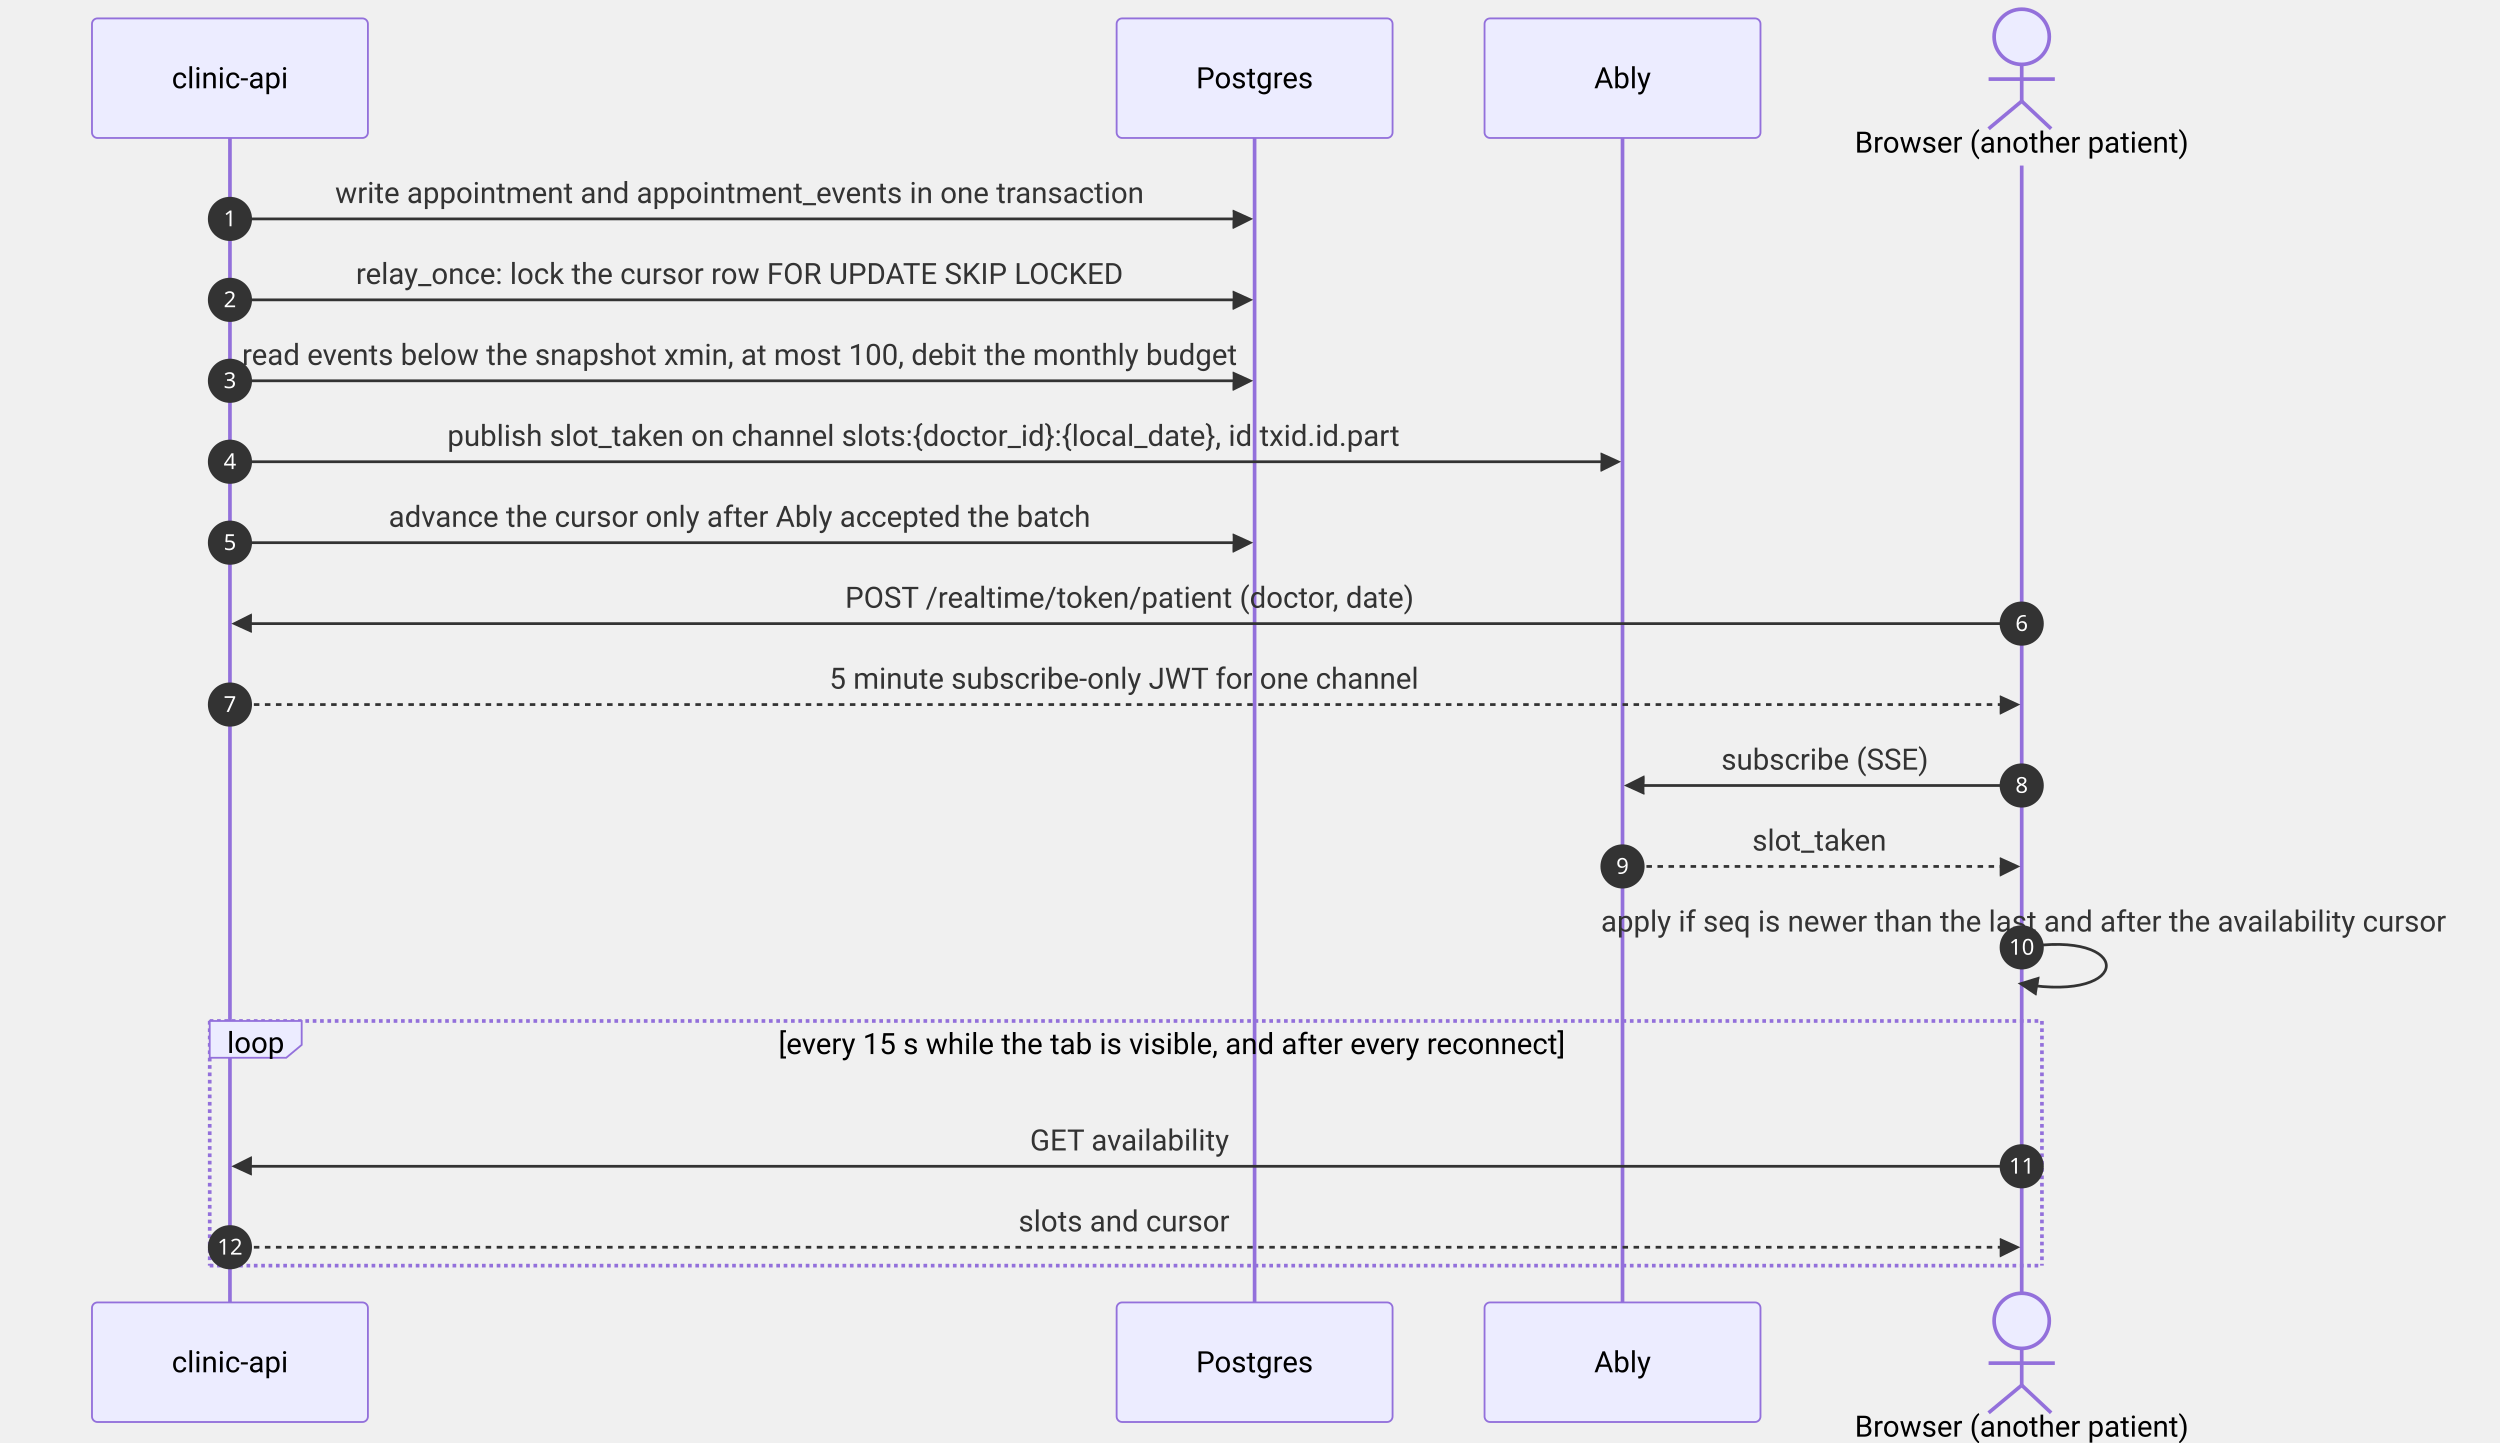
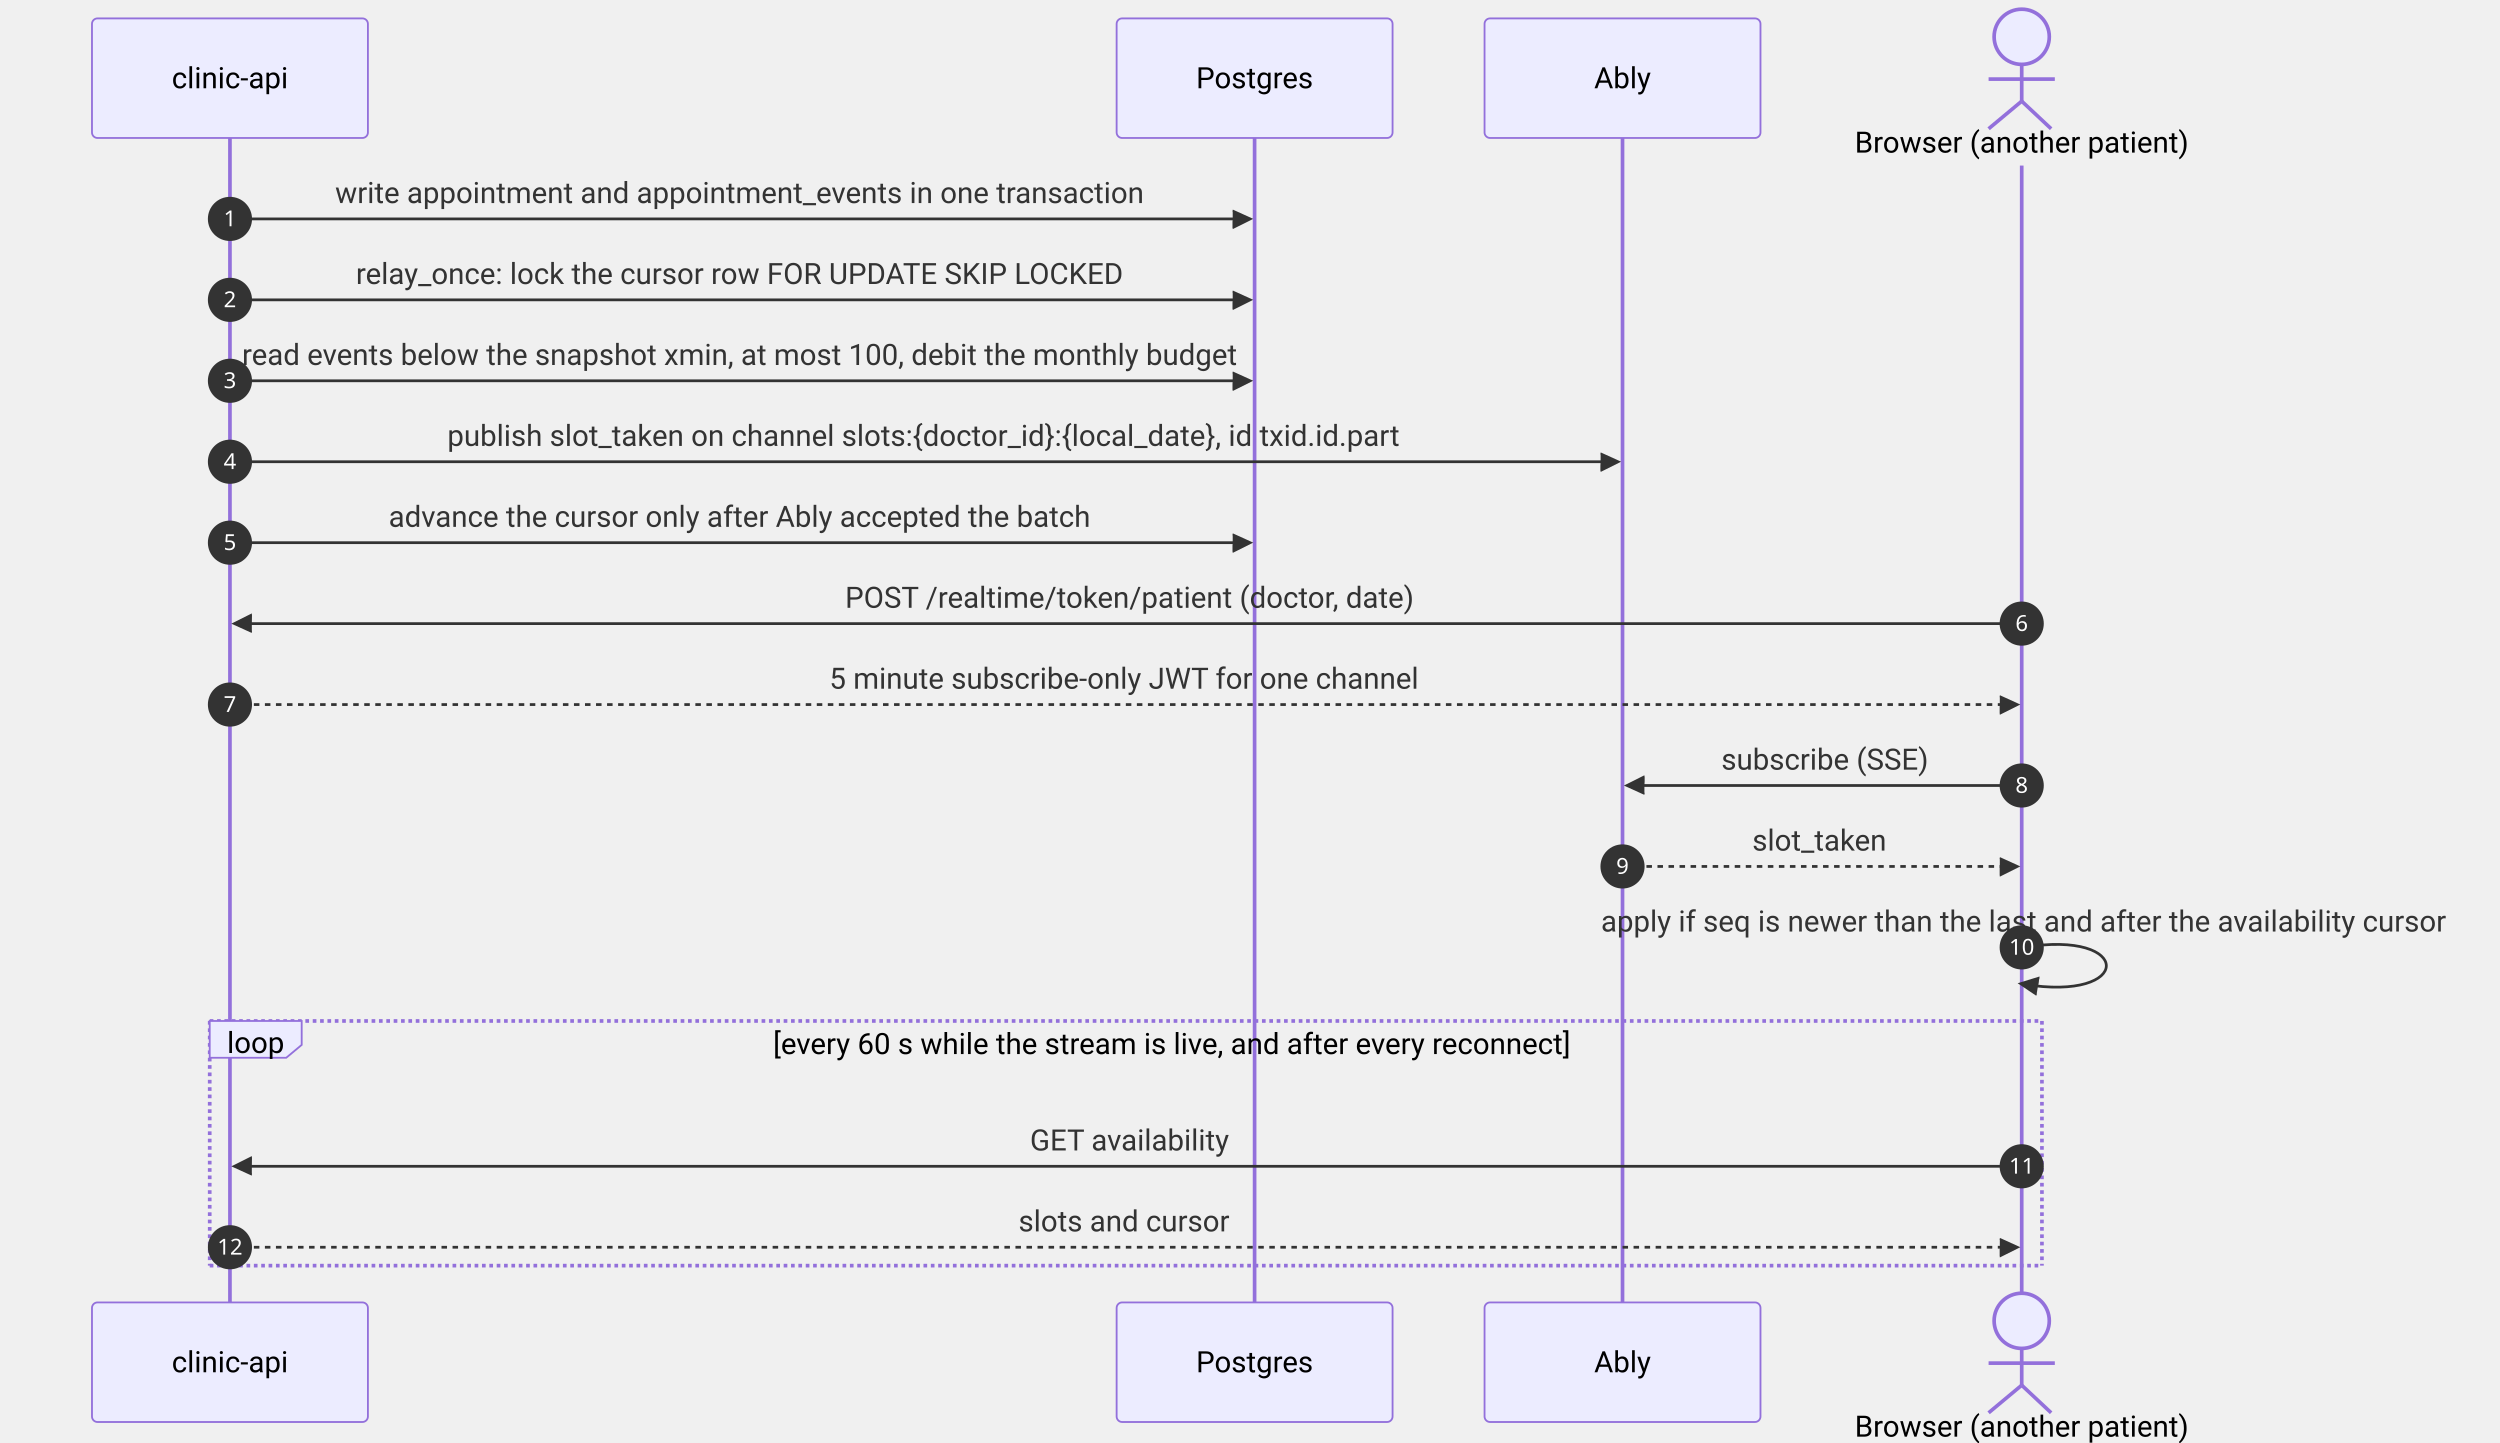
<svg xmlns="http://www.w3.org/2000/svg" id="my-svg" width="1359" height="784" style="max-width: 1359px; background-color: transparent;" viewBox="-50 -10 1359 784" role="graphics-document document" aria-roledescription="sequence">
  <g />
  <g>
    <rect x="757" y="698" fill="#eaeaea" stroke="#666" width="150" height="65" name="L" rx="3" ry="3" class="actor actor-bottom" />
    <text x="832" y="730.5" dominant-baseline="central" alignment-baseline="central" class="actor actor-box" style="text-anchor: middle; font-size: 16px; font-weight: 400;">
      <tspan x="832" dy="0">Ably</tspan>
    </text>
  </g>
  <g>
    <rect x="557" y="698" fill="#eaeaea" stroke="#666" width="150" height="65" name="D" rx="3" ry="3" class="actor actor-bottom" />
    <text x="632" y="730.5" dominant-baseline="central" alignment-baseline="central" class="actor actor-box" style="text-anchor: middle; font-size: 16px; font-weight: 400;">
      <tspan x="632" dy="0">Postgres</tspan>
    </text>
  </g>
  <g>
    <rect x="0" y="698" fill="#eaeaea" stroke="#666" width="150" height="65" name="A" rx="3" ry="3" class="actor actor-bottom" />
    <text x="75" y="730.5" dominant-baseline="central" alignment-baseline="central" class="actor actor-box" style="text-anchor: middle; font-size: 16px; font-weight: 400;">
      <tspan x="75" dy="0">clinic-api</tspan>
    </text>
  </g>
  <g>
    <line id="actor3" x1="1049" y1="80" x2="1049" y2="698" class="actor-line 200" stroke-width="0.5px" stroke="#999" name="B" data-et="life-line" data-id="B" />
  </g>
  <g>
    <line id="actor2" x1="832" y1="65" x2="832" y2="698" class="actor-line 200" stroke-width="0.5px" stroke="#999" name="L" data-et="life-line" data-id="L" />
    <g id="root-2" data-et="participant" data-type="participant" data-id="L">
      <rect x="757" y="0" fill="#eaeaea" stroke="#666" width="150" height="65" name="L" rx="3" ry="3" class="actor actor-top" />
      <text x="832" y="32.5" dominant-baseline="central" alignment-baseline="central" class="actor actor-box" style="text-anchor: middle; font-size: 16px; font-weight: 400;">
        <tspan x="832" dy="0">Ably</tspan>
      </text>
    </g>
  </g>
  <g>
    <line id="actor1" x1="632" y1="65" x2="632" y2="698" class="actor-line 200" stroke-width="0.5px" stroke="#999" name="D" data-et="life-line" data-id="D" />
    <g id="root-1" data-et="participant" data-type="participant" data-id="D">
      <rect x="557" y="0" fill="#eaeaea" stroke="#666" width="150" height="65" name="D" rx="3" ry="3" class="actor actor-top" />
      <text x="632" y="32.5" dominant-baseline="central" alignment-baseline="central" class="actor actor-box" style="text-anchor: middle; font-size: 16px; font-weight: 400;">
        <tspan x="632" dy="0">Postgres</tspan>
      </text>
    </g>
  </g>
  <g>
    <line id="actor0" x1="75" y1="65" x2="75" y2="698" class="actor-line 200" stroke-width="0.5px" stroke="#999" name="A" data-et="life-line" data-id="A" />
    <g id="root-0" data-et="participant" data-type="participant" data-id="A">
      <rect x="0" y="0" fill="#eaeaea" stroke="#666" width="150" height="65" name="A" rx="3" ry="3" class="actor actor-top" />
      <text x="75" y="32.5" dominant-baseline="central" alignment-baseline="central" class="actor actor-box" style="text-anchor: middle; font-size: 16px; font-weight: 400;">
        <tspan x="75" dy="0">clinic-api</tspan>
      </text>
    </g>
  </g>
  <style>#my-svg{font-family:system-ui,-apple-system,Segoe UI,Roboto,Helvetica,Arial,sans-serif;font-size:16px;fill:#333;}@keyframes edge-animation-frame{from{stroke-dashoffset:0;}}@keyframes dash{to{stroke-dashoffset:0;}}#my-svg .edge-animation-slow{stroke-dasharray:9,5!important;stroke-dashoffset:900;animation:dash 50s linear infinite;stroke-linecap:round;}#my-svg .edge-animation-fast{stroke-dasharray:9,5!important;stroke-dashoffset:900;animation:dash 20s linear infinite;stroke-linecap:round;}#my-svg .error-icon{fill:#552222;}#my-svg .error-text{fill:#552222;stroke:#552222;}#my-svg .edge-thickness-normal{stroke-width:1px;}#my-svg .edge-thickness-thick{stroke-width:3.5px;}#my-svg .edge-pattern-solid{stroke-dasharray:0;}#my-svg .edge-thickness-invisible{stroke-width:0;fill:none;}#my-svg .edge-pattern-dashed{stroke-dasharray:3;}#my-svg .edge-pattern-dotted{stroke-dasharray:2;}#my-svg .marker{fill:#333333;stroke:#333333;}#my-svg .marker.cross{stroke:#333333;}#my-svg svg{font-family:system-ui,-apple-system,Segoe UI,Roboto,Helvetica,Arial,sans-serif;font-size:16px;}#my-svg p{margin:0;}#my-svg .actor{stroke:#9370DB;fill:#ECECFF;stroke-width:1;}#my-svg rect.actor.outer-path[data-look="neo"]{filter:drop-shadow(1px 2px 2px rgba(185, 185, 185, 1));}#my-svg rect.note[data-look="neo"]{stroke:#aaaa33;fill:#fff5ad;filter:drop-shadow(1px 2px 2px rgba(185, 185, 185, 1));}#my-svg text.actor&gt;tspan{fill:black;stroke:none;}#my-svg .actor-line{stroke:#9370DB;}#my-svg .innerArc{stroke-width:1.5;stroke-dasharray:none;}#my-svg .messageLine0{stroke-width:1.5;stroke-dasharray:none;stroke:#333;}#my-svg .messageLine1{stroke-width:1.5;stroke-dasharray:2,2;stroke:#333;}#my-svg [id$="-arrowhead"] path{fill:#333;stroke:#333;}#my-svg .sequenceNumber{fill:white;}#my-svg [id$="-sequencenumber"]{fill:#333;}#my-svg [id$="-crosshead"] path{fill:#333;stroke:#333;}#my-svg .messageText{fill:#333;stroke:none;}#my-svg .labelBox{stroke:#9370DB;fill:#ECECFF;filter:none;}#my-svg .labelText,#my-svg .labelText&gt;tspan{fill:black;stroke:none;}#my-svg .loopText,#my-svg .loopText&gt;tspan{fill:black;stroke:none;}#my-svg .sectionTitle,#my-svg .sectionTitle&gt;tspan{fill:black;stroke:none;}#my-svg .loopLine{stroke-width:2px;stroke-dasharray:2,2;stroke:#9370DB;fill:#9370DB;}#my-svg .note{stroke:#aaaa33;fill:#fff5ad;}#my-svg .noteText,#my-svg .noteText&gt;tspan{fill:black;stroke:none;font-weight:normal;}#my-svg .activation0{fill:#f4f4f4;stroke:#666;}#my-svg .activation1{fill:#f4f4f4;stroke:#666;}#my-svg .activation2{fill:#f4f4f4;stroke:#666;}#my-svg .actorPopupMenu{position:absolute;}#my-svg .actorPopupMenuPanel{position:absolute;fill:#ECECFF;box-shadow:0px 8px 16px 0px rgba(0,0,0,0.2);filter:drop-shadow(3px 5px 2px rgb(0 0 0 / 0.4));}#my-svg .actor-man circle,#my-svg line{fill:#ECECFF;stroke-width:2px;}#my-svg g rect.rect{filter:drop-shadow(1px 2px 2px rgba(185, 185, 185, 1));stroke:#9370DB;}#my-svg .node .neo-node{stroke:#9370DB;}#my-svg [data-look="neo"].node rect,#my-svg [data-look="neo"].cluster rect,#my-svg [data-look="neo"].node polygon{stroke:#9370DB;filter:drop-shadow(1px 2px 2px rgba(185, 185, 185, 1));}#my-svg [data-look="neo"].swimlane.cluster rect{filter:none;}#my-svg [data-look="neo"].node path{stroke:#9370DB;stroke-width:1px;}#my-svg [data-look="neo"].node .outer-path{filter:drop-shadow(1px 2px 2px rgba(185, 185, 185, 1));}#my-svg [data-look="neo"].node .neo-line path{stroke:#9370DB;filter:none;}#my-svg [data-look="neo"].node circle{stroke:#9370DB;filter:drop-shadow(1px 2px 2px rgba(185, 185, 185, 1));}#my-svg [data-look="neo"].node circle .state-start{fill:#000000;}#my-svg [data-look="neo"].icon-shape .icon{fill:#9370DB;filter:drop-shadow(1px 2px 2px rgba(185, 185, 185, 1));}#my-svg [data-look="neo"].icon-shape .icon-neo path{stroke:#9370DB;filter:drop-shadow(1px 2px 2px rgba(185, 185, 185, 1));}#my-svg :root{--mermaid-font-family:"trebuchet ms",verdana,arial,sans-serif;}</style>
  <g />
  <defs>
    <symbol id="my-svg-computer" width="24" height="24">
      <path transform="scale(.5)" d="M2 2v13h20v-13h-20zm18 11h-16v-9h16v9zm-10.228 6l.466-1h3.524l.467 1h-4.457zm14.228 3h-24l2-6h2.104l-1.33 4h18.45l-1.297-4h2.073l2 6zm-5-10h-14v-7h14v7z" />
    </symbol>
  </defs>
  <defs>
    <symbol id="my-svg-database" fill-rule="evenodd" clip-rule="evenodd">
      <path transform="scale(.5)" d="M12.258.001l.256.004.255.005.253.008.251.01.249.012.247.015.246.016.242.019.241.02.239.023.236.024.233.027.231.028.229.031.225.032.223.034.22.036.217.038.214.04.211.041.208.043.205.045.201.046.198.048.194.05.191.051.187.053.183.054.18.056.175.057.172.059.168.06.163.061.16.063.155.064.15.066.074.033.073.033.071.034.07.034.069.035.068.035.067.035.066.035.064.036.064.036.062.036.06.036.06.037.058.037.058.037.055.038.055.038.053.038.052.038.051.039.05.039.048.039.047.039.045.04.044.04.043.04.041.04.04.041.039.041.037.041.036.041.034.041.033.042.032.042.03.042.029.042.027.042.026.043.024.043.023.043.021.043.02.043.018.044.017.043.015.044.013.044.012.044.011.045.009.044.007.045.006.045.004.045.002.045.001.045v17l-.001.045-.002.045-.004.045-.006.045-.007.045-.009.044-.011.045-.012.044-.013.044-.015.044-.017.043-.018.044-.02.043-.021.043-.023.043-.024.043-.026.043-.027.042-.029.042-.03.042-.032.042-.033.042-.034.041-.036.041-.037.041-.039.041-.04.041-.041.04-.043.04-.044.04-.045.04-.047.039-.048.039-.05.039-.051.039-.052.038-.053.038-.055.038-.055.038-.058.037-.058.037-.06.037-.06.036-.062.036-.064.036-.064.036-.066.035-.067.035-.068.035-.069.035-.07.034-.071.034-.073.033-.074.033-.15.066-.155.064-.16.063-.163.061-.168.06-.172.059-.175.057-.18.056-.183.054-.187.053-.191.051-.194.05-.198.048-.201.046-.205.045-.208.043-.211.041-.214.04-.217.038-.22.036-.223.034-.225.032-.229.031-.231.028-.233.027-.236.024-.239.023-.241.02-.242.019-.246.016-.247.015-.249.012-.251.01-.253.008-.255.005-.256.004-.258.001-.258-.001-.256-.004-.255-.005-.253-.008-.251-.01-.249-.012-.247-.015-.245-.016-.243-.019-.241-.02-.238-.023-.236-.024-.234-.027-.231-.028-.228-.031-.226-.032-.223-.034-.22-.036-.217-.038-.214-.04-.211-.041-.208-.043-.204-.045-.201-.046-.198-.048-.195-.05-.19-.051-.187-.053-.184-.054-.179-.056-.176-.057-.172-.059-.167-.06-.164-.061-.159-.063-.155-.064-.151-.066-.074-.033-.072-.033-.072-.034-.07-.034-.069-.035-.068-.035-.067-.035-.066-.035-.064-.036-.063-.036-.062-.036-.061-.036-.06-.037-.058-.037-.057-.037-.056-.038-.055-.038-.053-.038-.052-.038-.051-.039-.049-.039-.049-.039-.046-.039-.046-.04-.044-.04-.043-.04-.041-.04-.04-.041-.039-.041-.037-.041-.036-.041-.034-.041-.033-.042-.032-.042-.03-.042-.029-.042-.027-.042-.026-.043-.024-.043-.023-.043-.021-.043-.02-.043-.018-.044-.017-.043-.015-.044-.013-.044-.012-.044-.011-.045-.009-.044-.007-.045-.006-.045-.004-.045-.002-.045-.001-.045v-17l.001-.045.002-.045.004-.045.006-.045.007-.045.009-.044.011-.045.012-.044.013-.044.015-.044.017-.043.018-.044.02-.043.021-.043.023-.043.024-.043.026-.043.027-.042.029-.042.03-.042.032-.042.033-.042.034-.041.036-.041.037-.041.039-.041.04-.041.041-.04.043-.04.044-.04.046-.04.046-.039.049-.039.049-.039.051-.039.052-.038.053-.038.055-.038.056-.038.057-.037.058-.037.06-.037.061-.036.062-.036.063-.036.064-.036.066-.035.067-.035.068-.035.069-.035.07-.034.072-.034.072-.033.074-.033.151-.066.155-.064.159-.063.164-.061.167-.06.172-.059.176-.057.179-.056.184-.054.187-.053.19-.051.195-.05.198-.048.201-.046.204-.045.208-.043.211-.041.214-.04.217-.038.22-.036.223-.034.226-.032.228-.031.231-.028.234-.027.236-.024.238-.023.241-.02.243-.019.245-.016.247-.015.249-.012.251-.01.253-.008.255-.005.256-.004.258-.001.258.001zm-9.258 20.499v.01l.001.021.003.021.004.022.005.021.006.022.007.022.009.023.01.022.011.023.012.023.013.023.015.023.016.024.017.023.018.024.019.024.021.024.022.025.023.024.024.025.052.049.056.05.061.051.066.051.07.051.075.051.079.052.084.052.088.052.092.052.097.052.102.051.105.052.11.052.114.051.119.051.123.051.127.05.131.05.135.05.139.048.144.049.147.047.152.047.155.047.16.045.163.045.167.043.171.043.176.041.178.041.183.039.187.039.19.037.194.035.197.035.202.033.204.031.209.03.212.029.216.027.219.025.222.024.226.021.23.02.233.018.236.016.24.015.243.012.246.01.249.008.253.005.256.004.259.001.26-.001.257-.004.254-.005.25-.008.247-.011.244-.012.241-.014.237-.016.233-.018.231-.021.226-.021.224-.024.22-.026.216-.027.212-.028.21-.031.205-.031.202-.034.198-.034.194-.036.191-.037.187-.039.183-.04.179-.04.175-.042.172-.043.168-.044.163-.045.16-.046.155-.046.152-.047.148-.048.143-.049.139-.049.136-.05.131-.05.126-.05.123-.051.118-.052.114-.051.11-.052.106-.052.101-.052.096-.052.092-.052.088-.053.083-.051.079-.052.074-.052.07-.051.065-.051.06-.051.056-.05.051-.05.023-.024.023-.025.021-.024.02-.024.019-.024.018-.024.017-.024.015-.023.014-.024.013-.023.012-.023.01-.023.01-.022.008-.022.006-.022.006-.022.004-.022.004-.021.001-.021.001-.021v-4.127l-.077.055-.08.053-.083.054-.085.053-.087.052-.09.052-.093.051-.095.05-.097.05-.1.049-.102.049-.105.048-.106.047-.109.047-.111.046-.114.045-.115.045-.118.044-.12.043-.122.042-.124.042-.126.041-.128.04-.13.04-.132.038-.134.038-.135.037-.138.037-.139.035-.142.035-.143.034-.144.033-.147.032-.148.031-.15.03-.151.03-.153.029-.154.027-.156.027-.158.026-.159.025-.161.024-.162.023-.163.022-.165.021-.166.02-.167.019-.169.018-.169.017-.171.016-.173.015-.173.014-.175.013-.175.012-.177.011-.178.01-.179.008-.179.008-.181.006-.182.005-.182.004-.184.003-.184.002h-.37l-.184-.002-.184-.003-.182-.004-.182-.005-.181-.006-.179-.008-.179-.008-.178-.01-.176-.011-.176-.012-.175-.013-.173-.014-.172-.015-.171-.016-.17-.017-.169-.018-.167-.019-.166-.02-.165-.021-.163-.022-.162-.023-.161-.024-.159-.025-.157-.026-.156-.027-.155-.027-.153-.029-.151-.03-.15-.03-.148-.031-.146-.032-.145-.033-.143-.034-.141-.035-.14-.035-.137-.037-.136-.037-.134-.038-.132-.038-.13-.04-.128-.04-.126-.041-.124-.042-.122-.042-.12-.044-.117-.043-.116-.045-.113-.045-.112-.046-.109-.047-.106-.047-.105-.048-.102-.049-.1-.049-.097-.05-.095-.05-.093-.052-.09-.051-.087-.052-.085-.053-.083-.054-.08-.054-.077-.054v4.127zm0-5.654v.011l.001.021.003.021.004.021.005.022.006.022.007.022.009.022.01.022.011.023.012.023.013.023.015.024.016.023.017.024.018.024.019.024.021.024.022.024.023.025.024.024.052.05.056.05.061.05.066.051.07.051.075.052.079.051.084.052.088.052.092.052.097.052.102.052.105.052.11.051.114.051.119.052.123.05.127.051.131.05.135.049.139.049.144.048.147.048.152.047.155.046.16.045.163.045.167.044.171.042.176.042.178.04.183.04.187.038.19.037.194.036.197.034.202.033.204.032.209.03.212.028.216.027.219.025.222.024.226.022.23.02.233.018.236.016.24.014.243.012.246.01.249.008.253.006.256.003.259.001.26-.001.257-.003.254-.006.25-.008.247-.01.244-.012.241-.015.237-.016.233-.018.231-.02.226-.022.224-.024.22-.025.216-.027.212-.029.21-.03.205-.032.202-.033.198-.035.194-.036.191-.037.187-.039.183-.039.179-.041.175-.042.172-.043.168-.044.163-.045.16-.045.155-.047.152-.047.148-.048.143-.048.139-.05.136-.049.131-.05.126-.051.123-.051.118-.051.114-.052.11-.052.106-.052.101-.052.096-.052.092-.052.088-.052.083-.052.079-.052.074-.051.07-.052.065-.051.06-.05.056-.051.051-.049.023-.025.023-.024.021-.025.02-.024.019-.024.018-.024.017-.024.015-.023.014-.023.013-.024.012-.022.01-.023.01-.023.008-.022.006-.022.006-.022.004-.021.004-.022.001-.021.001-.021v-4.139l-.077.054-.08.054-.083.054-.085.052-.087.053-.09.051-.093.051-.095.051-.097.05-.1.049-.102.049-.105.048-.106.047-.109.047-.111.046-.114.045-.115.044-.118.044-.12.044-.122.042-.124.042-.126.041-.128.04-.13.039-.132.039-.134.038-.135.037-.138.036-.139.036-.142.035-.143.033-.144.033-.147.033-.148.031-.15.03-.151.03-.153.028-.154.028-.156.027-.158.026-.159.025-.161.024-.162.023-.163.022-.165.021-.166.02-.167.019-.169.018-.169.017-.171.016-.173.015-.173.014-.175.013-.175.012-.177.011-.178.009-.179.009-.179.007-.181.007-.182.005-.182.004-.184.003-.184.002h-.37l-.184-.002-.184-.003-.182-.004-.182-.005-.181-.007-.179-.007-.179-.009-.178-.009-.176-.011-.176-.012-.175-.013-.173-.014-.172-.015-.171-.016-.17-.017-.169-.018-.167-.019-.166-.02-.165-.021-.163-.022-.162-.023-.161-.024-.159-.025-.157-.026-.156-.027-.155-.028-.153-.028-.151-.03-.15-.03-.148-.031-.146-.033-.145-.033-.143-.033-.141-.035-.14-.036-.137-.036-.136-.037-.134-.038-.132-.039-.13-.039-.128-.04-.126-.041-.124-.042-.122-.043-.12-.043-.117-.044-.116-.044-.113-.046-.112-.046-.109-.046-.106-.047-.105-.048-.102-.049-.1-.049-.097-.05-.095-.051-.093-.051-.09-.051-.087-.053-.085-.052-.083-.054-.08-.054-.077-.054v4.139zm0-5.666v.011l.001.02.003.022.004.021.005.022.006.021.007.022.009.023.01.022.011.023.012.023.013.023.015.023.016.024.017.024.018.023.019.024.021.025.022.024.023.024.024.025.052.05.056.05.061.05.066.051.07.051.075.052.079.051.084.052.088.052.092.052.097.052.102.052.105.051.11.052.114.051.119.051.123.051.127.05.131.05.135.05.139.049.144.048.147.048.152.047.155.046.16.045.163.045.167.043.171.043.176.042.178.04.183.04.187.038.19.037.194.036.197.034.202.033.204.032.209.03.212.028.216.027.219.025.222.024.226.021.23.02.233.018.236.017.24.014.243.012.246.01.249.008.253.006.256.003.259.001.26-.001.257-.003.254-.006.25-.008.247-.01.244-.013.241-.014.237-.016.233-.018.231-.02.226-.022.224-.024.22-.025.216-.027.212-.029.21-.03.205-.032.202-.033.198-.035.194-.036.191-.037.187-.039.183-.039.179-.041.175-.042.172-.043.168-.044.163-.045.16-.045.155-.047.152-.047.148-.048.143-.049.139-.049.136-.049.131-.051.126-.05.123-.051.118-.052.114-.051.11-.052.106-.052.101-.052.096-.052.092-.052.088-.052.083-.052.079-.052.074-.052.07-.051.065-.051.06-.051.056-.05.051-.049.023-.025.023-.025.021-.024.02-.024.019-.024.018-.024.017-.024.015-.023.014-.024.013-.023.012-.023.01-.022.01-.023.008-.022.006-.022.006-.022.004-.022.004-.021.001-.021.001-.021v-4.153l-.077.054-.08.054-.083.053-.085.053-.087.053-.09.051-.093.051-.095.051-.097.05-.1.049-.102.048-.105.048-.106.048-.109.046-.111.046-.114.046-.115.044-.118.044-.12.043-.122.043-.124.042-.126.041-.128.04-.13.039-.132.039-.134.038-.135.037-.138.036-.139.036-.142.034-.143.034-.144.033-.147.032-.148.032-.15.03-.151.03-.153.028-.154.028-.156.027-.158.026-.159.024-.161.024-.162.023-.163.023-.165.021-.166.02-.167.019-.169.018-.169.017-.171.016-.173.015-.173.014-.175.013-.175.012-.177.01-.178.01-.179.009-.179.007-.181.006-.182.006-.182.004-.184.003-.184.001-.185.001-.185-.001-.184-.001-.184-.003-.182-.004-.182-.006-.181-.006-.179-.007-.179-.009-.178-.01-.176-.01-.176-.012-.175-.013-.173-.014-.172-.015-.171-.016-.17-.017-.169-.018-.167-.019-.166-.02-.165-.021-.163-.023-.162-.023-.161-.024-.159-.024-.157-.026-.156-.027-.155-.028-.153-.028-.151-.03-.15-.03-.148-.032-.146-.032-.145-.033-.143-.034-.141-.034-.14-.036-.137-.036-.136-.037-.134-.038-.132-.039-.13-.039-.128-.041-.126-.041-.124-.041-.122-.043-.12-.043-.117-.044-.116-.044-.113-.046-.112-.046-.109-.046-.106-.048-.105-.048-.102-.048-.1-.05-.097-.049-.095-.051-.093-.051-.09-.052-.087-.052-.085-.053-.083-.053-.08-.054-.077-.054v4.153zm8.74-8.179l-.257.004-.254.005-.25.008-.247.011-.244.012-.241.014-.237.016-.233.018-.231.021-.226.022-.224.023-.22.026-.216.027-.212.028-.21.031-.205.032-.202.033-.198.034-.194.036-.191.038-.187.038-.183.04-.179.041-.175.042-.172.043-.168.043-.163.045-.16.046-.155.046-.152.048-.148.048-.143.048-.139.049-.136.05-.131.05-.126.051-.123.051-.118.051-.114.052-.11.052-.106.052-.101.052-.096.052-.092.052-.088.052-.083.052-.079.052-.074.051-.07.052-.065.051-.06.05-.056.05-.051.05-.023.025-.023.024-.021.024-.02.025-.019.024-.018.024-.017.023-.015.024-.014.023-.013.023-.012.023-.01.023-.01.022-.008.022-.006.023-.006.021-.004.022-.004.021-.001.021-.001.021.001.021.001.021.004.021.004.022.006.021.006.023.008.022.01.022.01.023.012.023.013.023.014.023.015.024.017.023.018.024.019.024.02.025.021.024.023.024.023.025.051.05.056.05.06.05.065.051.07.052.074.051.079.052.083.052.088.052.092.052.096.052.101.052.106.052.11.052.114.052.118.051.123.051.126.051.131.05.136.05.139.049.143.048.148.048.152.048.155.046.16.046.163.045.168.043.172.043.175.042.179.041.183.04.187.038.191.038.194.036.198.034.202.033.205.032.21.031.212.028.216.027.22.026.224.023.226.022.231.021.233.018.237.016.241.014.244.012.247.011.25.008.254.005.257.004.26.001.26-.001.257-.004.254-.005.25-.008.247-.011.244-.012.241-.014.237-.016.233-.018.231-.021.226-.022.224-.023.22-.026.216-.027.212-.028.21-.031.205-.032.202-.033.198-.034.194-.036.191-.038.187-.038.183-.04.179-.041.175-.042.172-.043.168-.043.163-.045.16-.046.155-.046.152-.048.148-.048.143-.048.139-.049.136-.05.131-.05.126-.051.123-.051.118-.051.114-.052.11-.052.106-.052.101-.052.096-.052.092-.052.088-.052.083-.052.079-.052.074-.051.07-.052.065-.051.06-.05.056-.05.051-.05.023-.025.023-.024.021-.024.02-.025.019-.024.018-.024.017-.023.015-.024.014-.023.013-.023.012-.023.01-.023.01-.022.008-.022.006-.023.006-.021.004-.022.004-.021.001-.021.001-.021-.001-.021-.001-.021-.004-.021-.004-.022-.006-.021-.006-.023-.008-.022-.01-.022-.01-.023-.012-.023-.013-.023-.014-.023-.015-.024-.017-.023-.018-.024-.019-.024-.02-.025-.021-.024-.023-.024-.023-.025-.051-.05-.056-.05-.06-.05-.065-.051-.07-.052-.074-.051-.079-.052-.083-.052-.088-.052-.092-.052-.096-.052-.101-.052-.106-.052-.11-.052-.114-.052-.118-.051-.123-.051-.126-.051-.131-.05-.136-.05-.139-.049-.143-.048-.148-.048-.152-.048-.155-.046-.16-.046-.163-.045-.168-.043-.172-.043-.175-.042-.179-.041-.183-.04-.187-.038-.191-.038-.194-.036-.198-.034-.202-.033-.205-.032-.21-.031-.212-.028-.216-.027-.22-.026-.224-.023-.226-.022-.231-.021-.233-.018-.237-.016-.241-.014-.244-.012-.247-.011-.25-.008-.254-.005-.257-.004-.26-.001-.26.001z" />
    </symbol>
  </defs>
  <defs>
    <symbol id="my-svg-clock" width="24" height="24">
      <path transform="scale(.5)" d="M12 2c5.514 0 10 4.486 10 10s-4.486 10-10 10-10-4.486-10-10 4.486-10 10-10zm0-2c-6.627 0-12 5.373-12 12s5.373 12 12 12 12-5.373 12-12-5.373-12-12-12zm5.848 12.459c.202.038.202.333.001.372-1.907.361-6.045 1.111-6.547 1.111-.719 0-1.301-.582-1.301-1.301 0-.512.77-5.447 1.125-7.445.034-.192.312-.181.343.014l.985 6.238 5.394 1.011z" />
    </symbol>
  </defs>
  <defs>
    <marker id="my-svg-arrowhead" refX="7.9" refY="5" markerUnits="userSpaceOnUse" markerWidth="12" markerHeight="12" orient="auto-start-reverse">
      <path d="M -1 0 L 10 5 L 0 10 z" />
    </marker>
  </defs>
  <defs>
    <marker id="my-svg-crosshead" markerWidth="15" markerHeight="8" orient="auto" refX="4" refY="4.5">
      <path fill="none" stroke="#000000" stroke-width="1pt" d="M 1,2 L 6,7 M 6,2 L 1,7" style="stroke-dasharray: 0, 0;" />
    </marker>
  </defs>
  <defs>
    <marker id="my-svg-filled-head" refX="15.5" refY="7" markerWidth="20" markerHeight="28" orient="auto">
      <path d="M 18,7 L9,13 L14,7 L9,1 Z" />
    </marker>
  </defs>
  <defs>
    <marker id="my-svg-sequencenumber" refX="15" refY="15" markerWidth="60" markerHeight="40" orient="auto">
      <circle cx="15" cy="15" r="6" />
    </marker>
  </defs>
  <defs>
    <marker id="my-svg-solidTopArrowHead" refX="7.9" refY="7.25" markerUnits="userSpaceOnUse" markerWidth="12" markerHeight="12" orient="auto-start-reverse">
      <path d="M 0 0 L 10 8 L 0 8 z" />
    </marker>
  </defs>
  <defs>
    <marker id="my-svg-solidBottomArrowHead" refX="7.9" refY="0.75" markerUnits="userSpaceOnUse" markerWidth="12" markerHeight="12" orient="auto-start-reverse">
      <path d="M 0 0 L 10 0 L 0 8 z" />
    </marker>
  </defs>
  <defs>
    <marker id="my-svg-stickTopArrowHead" refX="7.5" refY="7" markerUnits="userSpaceOnUse" markerWidth="12" markerHeight="12" orient="auto-start-reverse">
      <path d="M 0 0 L 7 7" stroke="black" stroke-width="1.5" fill="none" />
    </marker>
  </defs>
  <defs>
    <marker id="my-svg-stickBottomArrowHead" refX="7.5" refY="0" markerUnits="userSpaceOnUse" markerWidth="12" markerHeight="12" orient="auto-start-reverse">
      <path d="M 0 7 L 7 0" stroke="black" stroke-width="1.5" fill="none" />
    </marker>
  </defs>
  <g data-et="control-structure" data-id="i14">
    <line x1="64" y1="545" x2="1060" y2="545" class="loopLine" />
    <line x1="1060" y1="545" x2="1060" y2="678" class="loopLine" />
    <line x1="64" y1="678" x2="1060" y2="678" class="loopLine" />
    <line x1="64" y1="545" x2="64" y2="678" class="loopLine" />
    <polygon points="64,545 114,545 114,558 105.6,565 64,565" class="labelBox" />
    <text x="89" y="558" text-anchor="middle" dominant-baseline="middle" alignment-baseline="middle" class="labelText" style="font-size: 16px; font-weight: 400;">loop</text>
    <text x="587" y="563" text-anchor="middle" class="loopText" style="font-size: 16px; font-weight: 400;">
-       <tspan x="587">[every 15 s while the tab is visible, and after every reconnect]</tspan>
+       <tspan x="587">[every 60 s while the stream is live, and after every reconnect]</tspan>
    </text>
  </g>
  <g class="actor-man actor-top" name="B" data-et="participant" data-type="actor" data-id="B" style="stroke: rgb(147, 112, 219);">
    <line id="actor-man-torso3" x1="1049" y1="25" x2="1049" y2="45" />
    <line id="actor-man-arms3" x1="1031" y1="33" x2="1067" y2="33" />
    <line x1="1031" y1="60" x2="1049" y2="45" />
    <line x1="1049" y1="45" x2="1065" y2="60" />
    <circle cx="1049" cy="10" r="15" width="184" height="65" />
    <text x="1049" y="67.5" dominant-baseline="central" alignment-baseline="central" class="actor actor-man" style="text-anchor: middle; font-size: 16px; font-weight: 400;">
      <tspan x="1049" dy="0">Browser (another patient)</tspan>
    </text>
  </g>
  <text x="352" y="80" text-anchor="middle" dominant-baseline="middle" alignment-baseline="middle" class="messageText" dy="1em" style="font-size: 16px; font-weight: 400;">write appointment and appointment_events in one transaction</text>
  <line x1="82" y1="109" x2="628" y2="109" class="messageLine0" data-et="message" data-id="i1" data-from="A" data-to="D" stroke-width="2" stroke="none" marker-end="url(#my-svg-arrowhead)" style="fill: none;" />
  <line x1="75" y1="109" x2="75" y2="109" stroke-width="0" marker-start="url(#my-svg-sequencenumber)" />
  <text x="75" y="113" font-family="sans-serif" font-size="12px" text-anchor="middle" class="sequenceNumber">1</text>
  <text x="352" y="124" text-anchor="middle" dominant-baseline="middle" alignment-baseline="middle" class="messageText" dy="1em" style="font-size: 16px; font-weight: 400;">relay_once: lock the cursor row FOR UPDATE SKIP LOCKED</text>
  <line x1="82" y1="153" x2="628" y2="153" class="messageLine0" data-et="message" data-id="i2" data-from="A" data-to="D" stroke-width="2" stroke="none" marker-end="url(#my-svg-arrowhead)" style="fill: none;" />
  <line x1="75" y1="153" x2="75" y2="153" stroke-width="0" marker-start="url(#my-svg-sequencenumber)" />
  <text x="75" y="157" font-family="sans-serif" font-size="12px" text-anchor="middle" class="sequenceNumber">2</text>
  <text x="352" y="168" text-anchor="middle" dominant-baseline="middle" alignment-baseline="middle" class="messageText" dy="1em" style="font-size: 16px; font-weight: 400;">read events below the snapshot xmin, at most 100, debit the monthly budget</text>
  <line x1="82" y1="197" x2="628" y2="197" class="messageLine0" data-et="message" data-id="i3" data-from="A" data-to="D" stroke-width="2" stroke="none" marker-end="url(#my-svg-arrowhead)" style="fill: none;" />
  <line x1="75" y1="197" x2="75" y2="197" stroke-width="0" marker-start="url(#my-svg-sequencenumber)" />
  <text x="75" y="201" font-family="sans-serif" font-size="12px" text-anchor="middle" class="sequenceNumber">3</text>
  <text x="452" y="212" text-anchor="middle" dominant-baseline="middle" alignment-baseline="middle" class="messageText" dy="1em" style="font-size: 16px; font-weight: 400;">publish slot_taken on channel slots:{doctor_id}:{local_date}, id txid.id.part</text>
  <line x1="82" y1="241" x2="828" y2="241" class="messageLine0" data-et="message" data-id="i4" data-from="A" data-to="L" stroke-width="2" stroke="none" marker-end="url(#my-svg-arrowhead)" style="fill: none;" />
  <line x1="75" y1="241" x2="75" y2="241" stroke-width="0" marker-start="url(#my-svg-sequencenumber)" />
  <text x="75" y="245" font-family="sans-serif" font-size="12px" text-anchor="middle" class="sequenceNumber">4</text>
  <text x="352" y="256" text-anchor="middle" dominant-baseline="middle" alignment-baseline="middle" class="messageText" dy="1em" style="font-size: 16px; font-weight: 400;">advance the cursor only after Ably accepted the batch</text>
  <line x1="82" y1="285" x2="628" y2="285" class="messageLine0" data-et="message" data-id="i5" data-from="A" data-to="D" stroke-width="2" stroke="none" marker-end="url(#my-svg-arrowhead)" style="fill: none;" />
  <line x1="75" y1="285" x2="75" y2="285" stroke-width="0" marker-start="url(#my-svg-sequencenumber)" />
  <text x="75" y="289" font-family="sans-serif" font-size="12px" text-anchor="middle" class="sequenceNumber">5</text>
  <text x="564" y="300" text-anchor="middle" dominant-baseline="middle" alignment-baseline="middle" class="messageText" dy="1em" style="font-size: 16px; font-weight: 400;">POST /realtime/token/patient (doctor, date)</text>
  <line x1="1054" y1="329" x2="79" y2="329" class="messageLine0" data-et="message" data-id="i6" data-from="B" data-to="A" stroke-width="2" stroke="none" marker-end="url(#my-svg-arrowhead)" style="fill: none;" />
  <line x1="1049" y1="329" x2="1049" y2="329" stroke-width="0" marker-start="url(#my-svg-sequencenumber)" />
  <text x="1049" y="333" font-family="sans-serif" font-size="12px" text-anchor="middle" class="sequenceNumber">6</text>
  <text x="561" y="344" text-anchor="middle" dominant-baseline="middle" alignment-baseline="middle" class="messageText" dy="1em" style="font-size: 16px; font-weight: 400;">5 minute subscribe-only JWT for one channel</text>
  <line x1="82" y1="373" x2="1045" y2="373" class="messageLine1" data-et="message" data-id="i7" data-from="A" data-to="B" stroke-width="2" stroke="none" marker-end="url(#my-svg-arrowhead)" style="stroke-dasharray: 3, 3; fill: none;" />
  <line x1="75" y1="373" x2="75" y2="373" stroke-width="0" marker-start="url(#my-svg-sequencenumber)" />
  <text x="75" y="377" font-family="sans-serif" font-size="12px" text-anchor="middle" class="sequenceNumber">7</text>
  <text x="942" y="388" text-anchor="middle" dominant-baseline="middle" alignment-baseline="middle" class="messageText" dy="1em" style="font-size: 16px; font-weight: 400;">subscribe (SSE)</text>
  <line x1="1054" y1="417" x2="836" y2="417" class="messageLine0" data-et="message" data-id="i8" data-from="B" data-to="L" stroke-width="2" stroke="none" marker-end="url(#my-svg-arrowhead)" style="fill: none;" />
  <line x1="1049" y1="417" x2="1049" y2="417" stroke-width="0" marker-start="url(#my-svg-sequencenumber)" />
  <text x="1049" y="421" font-family="sans-serif" font-size="12px" text-anchor="middle" class="sequenceNumber">8</text>
  <text x="939" y="432" text-anchor="middle" dominant-baseline="middle" alignment-baseline="middle" class="messageText" dy="1em" style="font-size: 16px; font-weight: 400;">slot_taken</text>
  <line x1="839" y1="461" x2="1045" y2="461" class="messageLine1" data-et="message" data-id="i9" data-from="L" data-to="B" stroke-width="2" stroke="none" marker-end="url(#my-svg-arrowhead)" style="stroke-dasharray: 3, 3; fill: none;" />
  <line x1="832" y1="461" x2="832" y2="461" stroke-width="0" marker-start="url(#my-svg-sequencenumber)" />
  <text x="832" y="465" font-family="sans-serif" font-size="12px" text-anchor="middle" class="sequenceNumber">9</text>
  <text x="1050" y="476" text-anchor="middle" dominant-baseline="middle" alignment-baseline="middle" class="messageText" dy="1em" style="font-size: 16px; font-weight: 400;">apply if seq is newer than the last and after the availability cursor</text>
  <path d="M 1050,505 C 1110,495 1110,535 1050,525" class="messageLine0" data-et="message" data-id="i10" data-from="B" data-to="B" stroke-width="2" stroke="none" marker-end="url(#my-svg-arrowhead)" x1="1056" style="fill: none;" />
  <line x1="1049" y1="505" x2="1049" y2="505" stroke-width="0" marker-start="url(#my-svg-sequencenumber)" />
  <text x="1049" y="509" font-family="sans-serif" font-size="12px" text-anchor="middle" class="sequenceNumber">10</text>
  <text x="564" y="595" text-anchor="middle" dominant-baseline="middle" alignment-baseline="middle" class="messageText" dy="1em" style="font-size: 16px; font-weight: 400;">GET availability</text>
  <line x1="1054" y1="624" x2="79" y2="624" class="messageLine0" data-et="message" data-id="i12" data-from="B" data-to="A" stroke-width="2" stroke="none" marker-end="url(#my-svg-arrowhead)" style="fill: none;" />
  <line x1="1049" y1="624" x2="1049" y2="624" stroke-width="0" marker-start="url(#my-svg-sequencenumber)" />
  <text x="1049" y="628" font-family="sans-serif" font-size="12px" text-anchor="middle" class="sequenceNumber">11</text>
  <text x="561" y="639" text-anchor="middle" dominant-baseline="middle" alignment-baseline="middle" class="messageText" dy="1em" style="font-size: 16px; font-weight: 400;">slots and cursor</text>
  <line x1="82" y1="668" x2="1045" y2="668" class="messageLine1" data-et="message" data-id="i13" data-from="A" data-to="B" stroke-width="2" stroke="none" marker-end="url(#my-svg-arrowhead)" style="stroke-dasharray: 3, 3; fill: none;" />
  <line x1="75" y1="668" x2="75" y2="668" stroke-width="0" marker-start="url(#my-svg-sequencenumber)" />
  <text x="75" y="672" font-family="sans-serif" font-size="12px" text-anchor="middle" class="sequenceNumber">12</text>
  <g class="actor-man actor-bottom" name="B" style="stroke: rgb(147, 112, 219);">
    <line id="actor-man-torso3" x1="1049" y1="723" x2="1049" y2="743" />
    <line id="actor-man-arms3" x1="1031" y1="731" x2="1067" y2="731" />
    <line x1="1031" y1="758" x2="1049" y2="743" />
    <line x1="1049" y1="743" x2="1065" y2="758" />
    <circle cx="1049" cy="708" r="15" width="184" height="65" />
    <text x="1049" y="765.5" dominant-baseline="central" alignment-baseline="central" class="actor actor-man" style="text-anchor: middle; font-size: 16px; font-weight: 400;">
      <tspan x="1049" dy="0">Browser (another patient)</tspan>
    </text>
  </g>
</svg>
